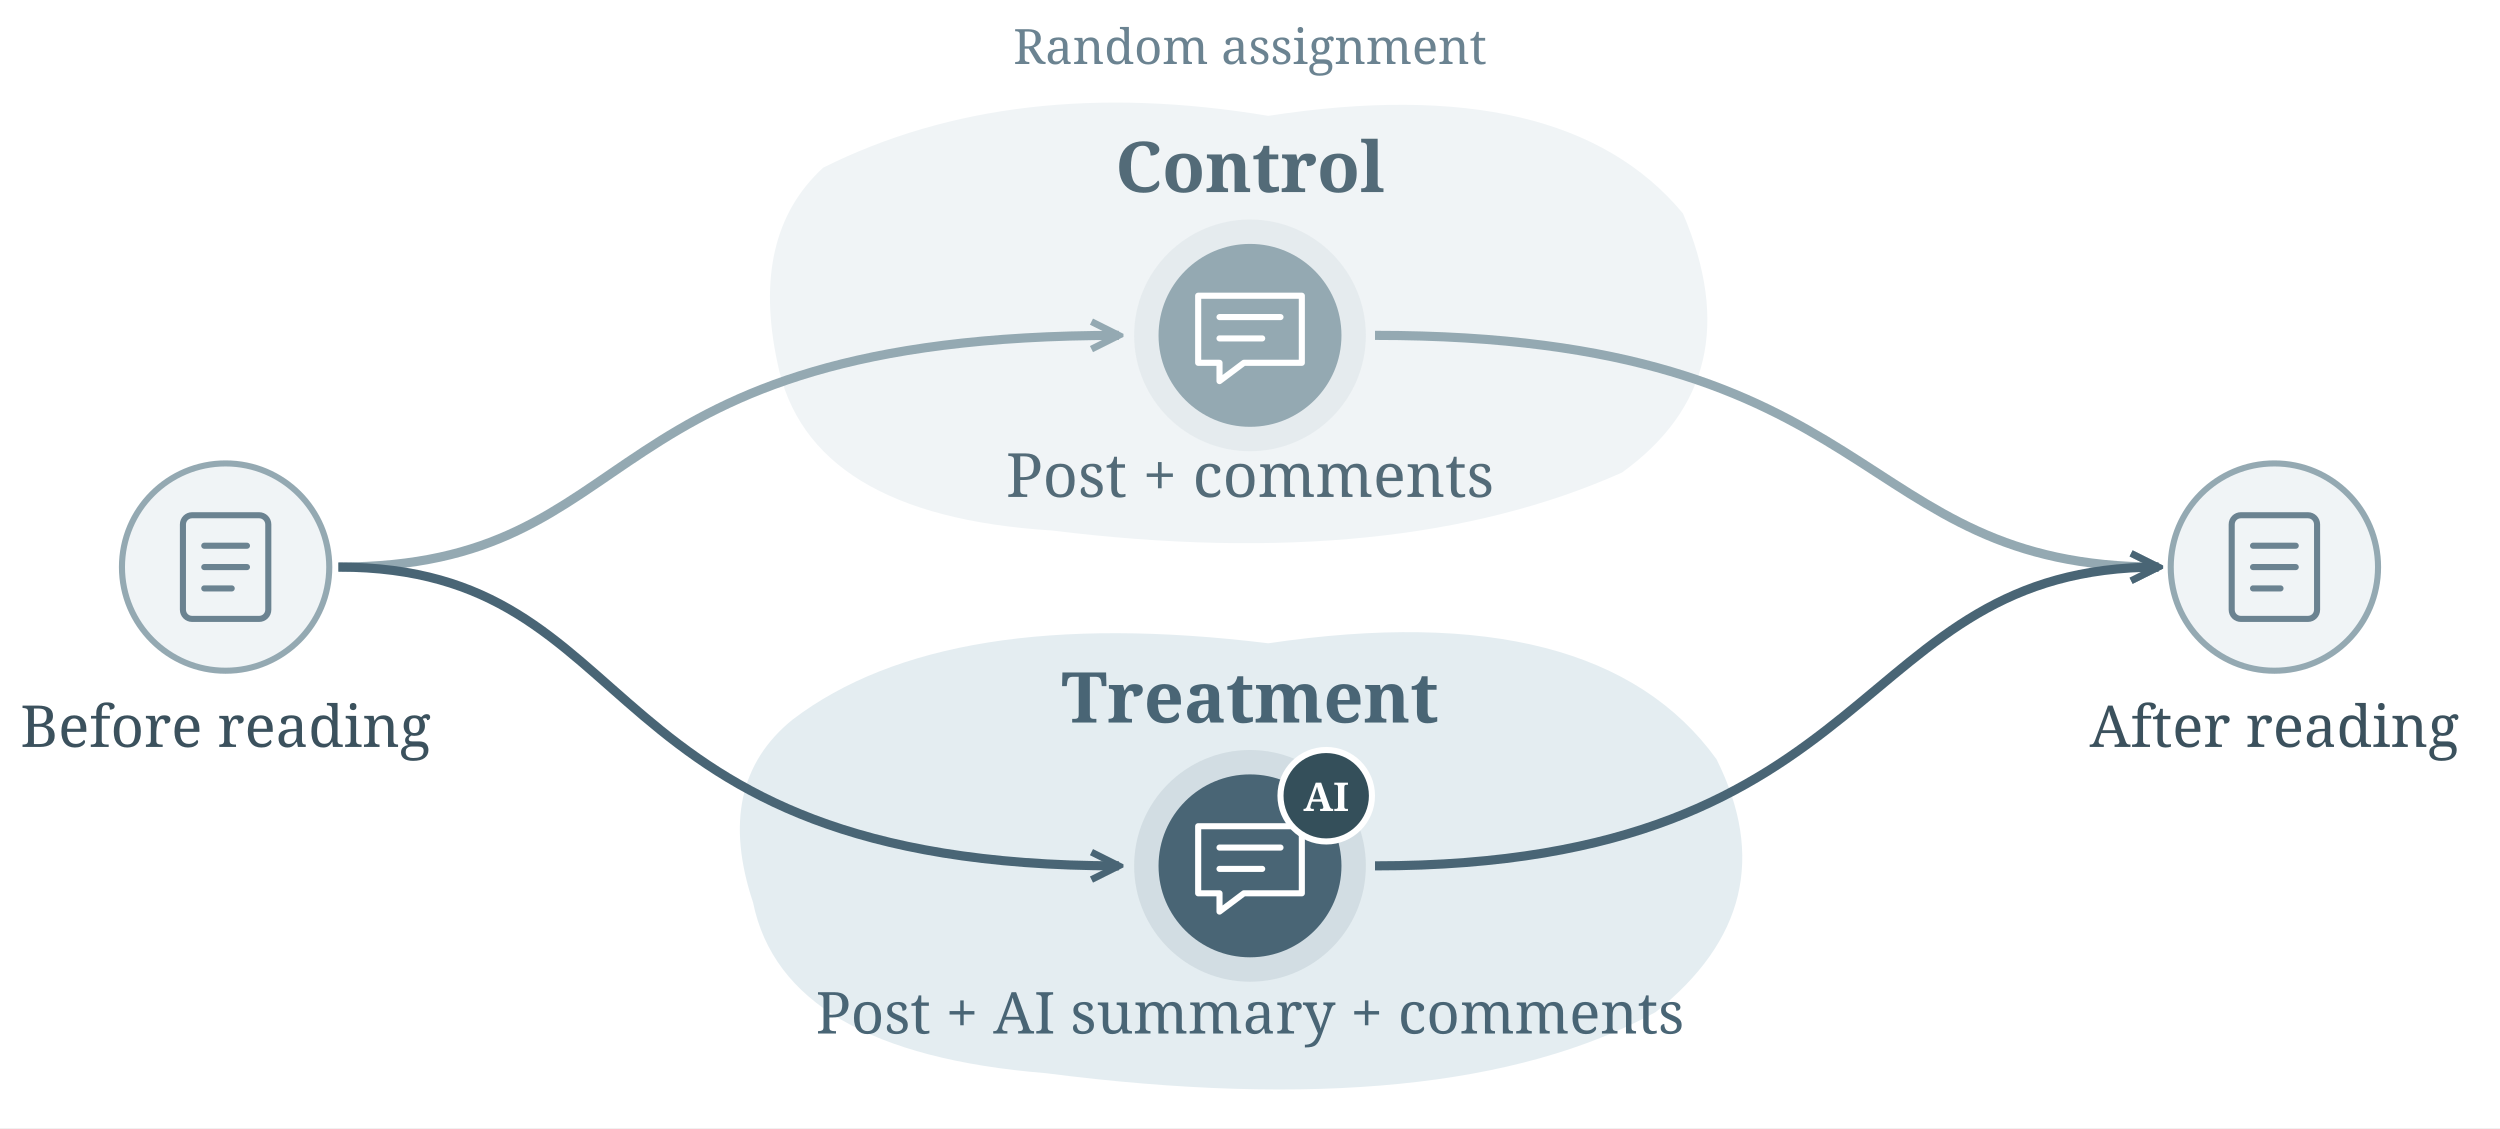
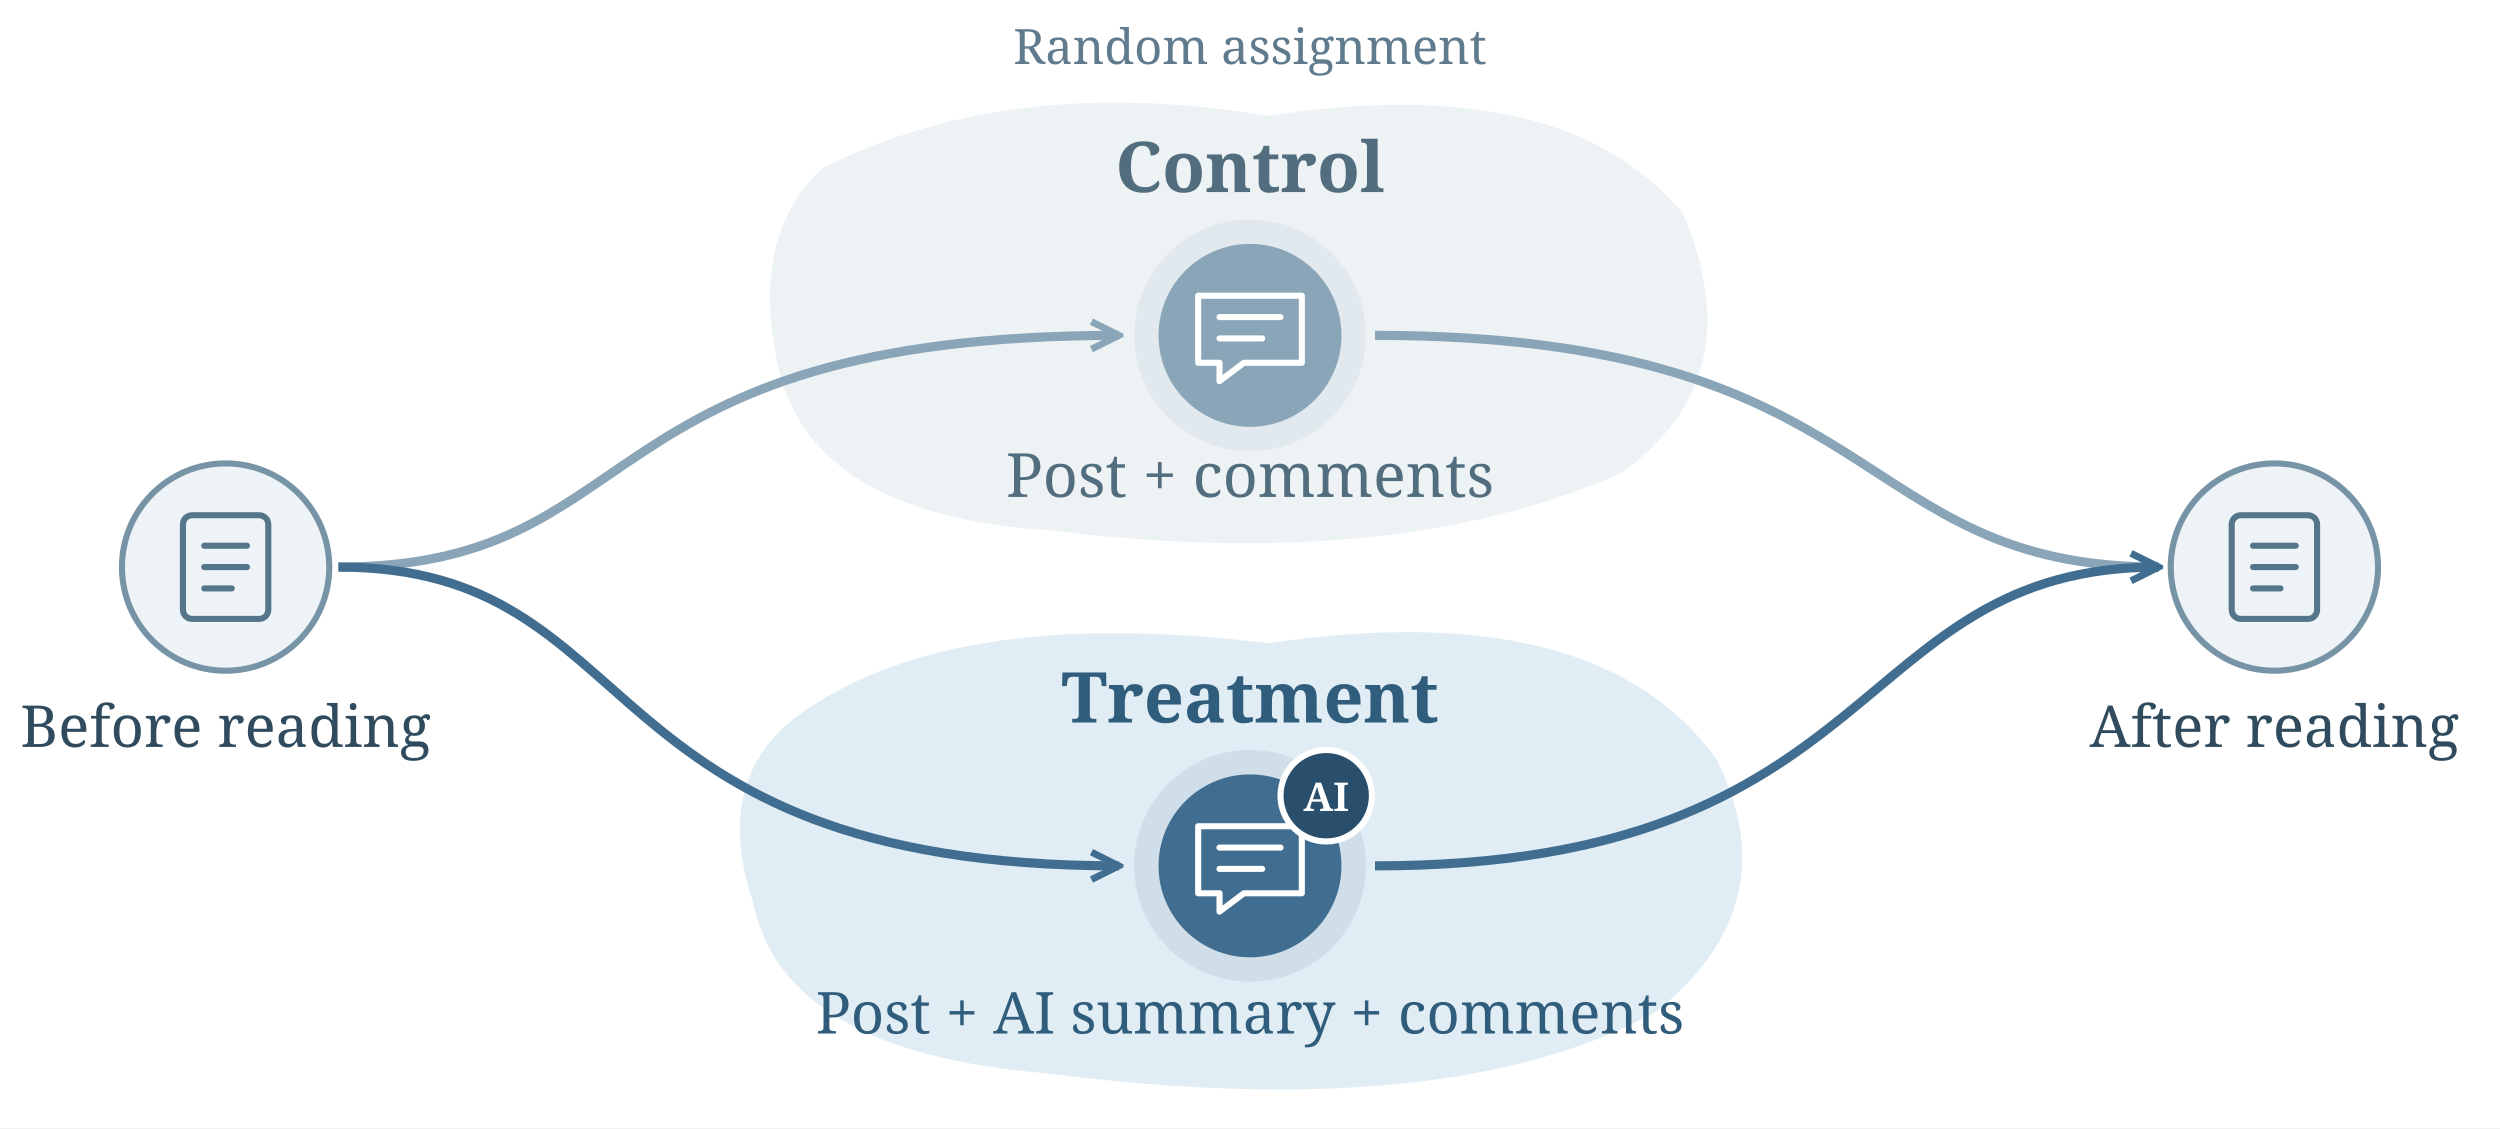
<svg xmlns="http://www.w3.org/2000/svg" viewBox="0 0 820 370" role="img" aria-labelledby="title desc">
  <defs>
    <marker id="arrow-control" viewBox="0 0 8 8" refX="7" refY="4" markerWidth="4" markerHeight="4" orient="auto">
-       <path d="M1 1L7 4L1 7" fill="none" stroke="#94a9b2" stroke-width="1.5" />
+       <path d="M1 1L7 4L1 7" fill="none" stroke="#8aa5b7" stroke-width="1.5" />
    </marker>
    <marker id="arrow-treatment" viewBox="0 0 8 8" refX="7" refY="4" markerWidth="4" markerHeight="4" orient="auto">
-       <path d="M1 1L7 4L1 7" fill="none" stroke="#496575" stroke-width="1.5" />
+       <path d="M1 1L7 4L1 7" fill="none" stroke="#416e90" stroke-width="1.5" />
    </marker>
  </defs>
  <rect width="820" height="370" fill="#fff" />
-   <path d="M270 55Q332 24 416 38Q513 23 552 70Q575 124 532 155Q458 188 345 174Q265 169 255 119Q246 77 270 55Z" fill="#f0f4f6" />
-   <path d="M260 236Q310 198 416 211Q524 195 563 249Q587 297 543 332Q475 369 343 352Q257 345 247 296Q234 257 260 236Z" fill="#e4edf1" />
-   <g fill="none" stroke="#94a9b2" stroke-width="3" marker-end="url(#arrow-control)">
+   <path d="M270 55Q332 24 416 38Q513 23 552 70Q575 124 532 155Q458 188 345 174Q265 169 255 119Q246 77 270 55Z" fill="#edf2f5" />
+   <path d="M260 236Q310 198 416 211Q524 195 563 249Q587 297 543 332Q475 369 343 352Q257 345 247 296Q234 257 260 236Z" fill="#e1edf4" />
+   <g fill="none" stroke="#8aa5b7" stroke-width="3" marker-end="url(#arrow-control)">
    <path d="M111 186C214 186 190 110 367 110" />
    <path d="M451 110C620 110 606 186 708 186" />
  </g>
-   <g fill="none" stroke="#496575" stroke-width="3" marker-end="url(#arrow-treatment)">
+   <g fill="none" stroke="#416e90" stroke-width="3" marker-end="url(#arrow-treatment)">
    <path d="M111 186C214 186 190 284 367 284" />
    <path d="M451 284C620 284 606 186 708 186" />
  </g>
-   <text x="410" y="21" text-anchor="middle" font-family="Georgia,serif" font-size="16" fill="#6b8391" font-weight="400">Random assignment</text>
-   <text x="410" y="63" text-anchor="middle" font-family="Georgia,serif" font-size="23" fill="#536b78" font-weight="700">Control</text>
-   <circle cx="410" cy="110" r="38" fill="#94a9b2" opacity=".12" />
-   <circle cx="410" cy="110" r="30" fill="#94a9b2" />
+   <text x="410" y="21" text-anchor="middle" font-family="Georgia,serif" font-size="16" fill="#607b8d" font-weight="400">Random assignment</text>
+   <text x="410" y="63" text-anchor="middle" font-family="Georgia,serif" font-size="23" fill="#526d7d" font-weight="700">Control</text>
+   <circle cx="410" cy="110" r="38" fill="#8aa5b7" opacity=".12" />
+   <circle cx="410" cy="110" r="30" fill="#8aa5b7" />
  <g transform="translate(393 97)" fill="none" stroke="white" stroke-width="2" stroke-linejoin="round" stroke-linecap="round">
    <path d="M0 0h34v22H15l-8 6v-6H0Z" />
    <path d="M7 7h20M7 14h14" />
  </g>
-   <text x="410" y="163" text-anchor="middle" font-family="Georgia,serif" font-size="20" fill="#536b78" font-weight="400">Post + comments</text>
-   <text x="410" y="237" text-anchor="middle" font-family="Georgia,serif" font-size="23" fill="#496575" font-weight="700">Treatment</text>
-   <circle cx="410" cy="284" r="38" fill="#496575" opacity=".12" />
-   <circle cx="410" cy="284" r="30" fill="#496575" />
+   <text x="410" y="163" text-anchor="middle" font-family="Georgia,serif" font-size="20" fill="#526d7d" font-weight="400">Post + comments</text>
+   <text x="410" y="237" text-anchor="middle" font-family="Georgia,serif" font-size="23" fill="#315d7d" font-weight="700">Treatment</text>
+   <circle cx="410" cy="284" r="38" fill="#416e90" opacity=".12" />
+   <circle cx="410" cy="284" r="30" fill="#416e90" />
  <g transform="translate(393 271)" fill="none" stroke="white" stroke-width="2" stroke-linejoin="round" stroke-linecap="round">
    <path d="M0 0h34v22H15l-8 6v-6H0Z" />
    <path d="M7 7h20M7 14h14" />
  </g>
-   <circle cx="435" cy="261" r="15" fill="#344f5a" stroke="#fff" stroke-width="2" />
+   <circle cx="435" cy="261" r="15" fill="#294f6c" stroke="#fff" stroke-width="2" />
  <text x="435" y="266" text-anchor="middle" font-family="Georgia,serif" font-size="13" fill="#fff" font-weight="700">AI</text>
-   <text x="410" y="339" text-anchor="middle" font-family="Georgia,serif" font-size="19" fill="#496575" font-weight="400">Post + AI summary + comments</text>
-   <circle cx="74" cy="186" r="34" fill="#f0f4f6" stroke="#94a9b2" stroke-width="2" />
-   <g transform="translate(60 169)" fill="none" stroke="#6b8391" stroke-width="2" stroke-linecap="round">
+   <text x="410" y="339" text-anchor="middle" font-family="Georgia,serif" font-size="19" fill="#315d7d" font-weight="400">Post + AI summary + comments</text>
+   <circle cx="74" cy="186" r="34" fill="#edf3f7" stroke="#7793a6" stroke-width="2" />
+   <g transform="translate(60 169)" fill="none" stroke="#55758a" stroke-width="2" stroke-linecap="round">
    <rect width="28" height="34" rx="3" />
    <path d="M7 10h14M7 17h14M7 24h9" />
  </g>
-   <circle cx="746" cy="186" r="34" fill="#f0f4f6" stroke="#94a9b2" stroke-width="2" />
-   <g transform="translate(732 169)" fill="none" stroke="#6b8391" stroke-width="2" stroke-linecap="round">
+   <circle cx="746" cy="186" r="34" fill="#edf3f7" stroke="#7793a6" stroke-width="2" />
+   <g transform="translate(732 169)" fill="none" stroke="#55758a" stroke-width="2" stroke-linecap="round">
    <rect width="28" height="34" rx="3" />
    <path d="M7 10h14M7 17h14M7 24h9" />
  </g>
-   <text x="74" y="245" text-anchor="middle" font-family="Georgia,serif" font-size="19" fill="#3b515d" font-weight="400">Before reading</text>
-   <text x="746" y="245" text-anchor="middle" font-family="Georgia,serif" font-size="19" fill="#3b515d" font-weight="400">After reading</text>
+   <text x="74" y="245" text-anchor="middle" font-family="Georgia,serif" font-size="19" fill="#304b5e" font-weight="400">Before reading</text>
+   <text x="746" y="245" text-anchor="middle" font-family="Georgia,serif" font-size="19" fill="#304b5e" font-weight="400">After reading</text>
</svg>
